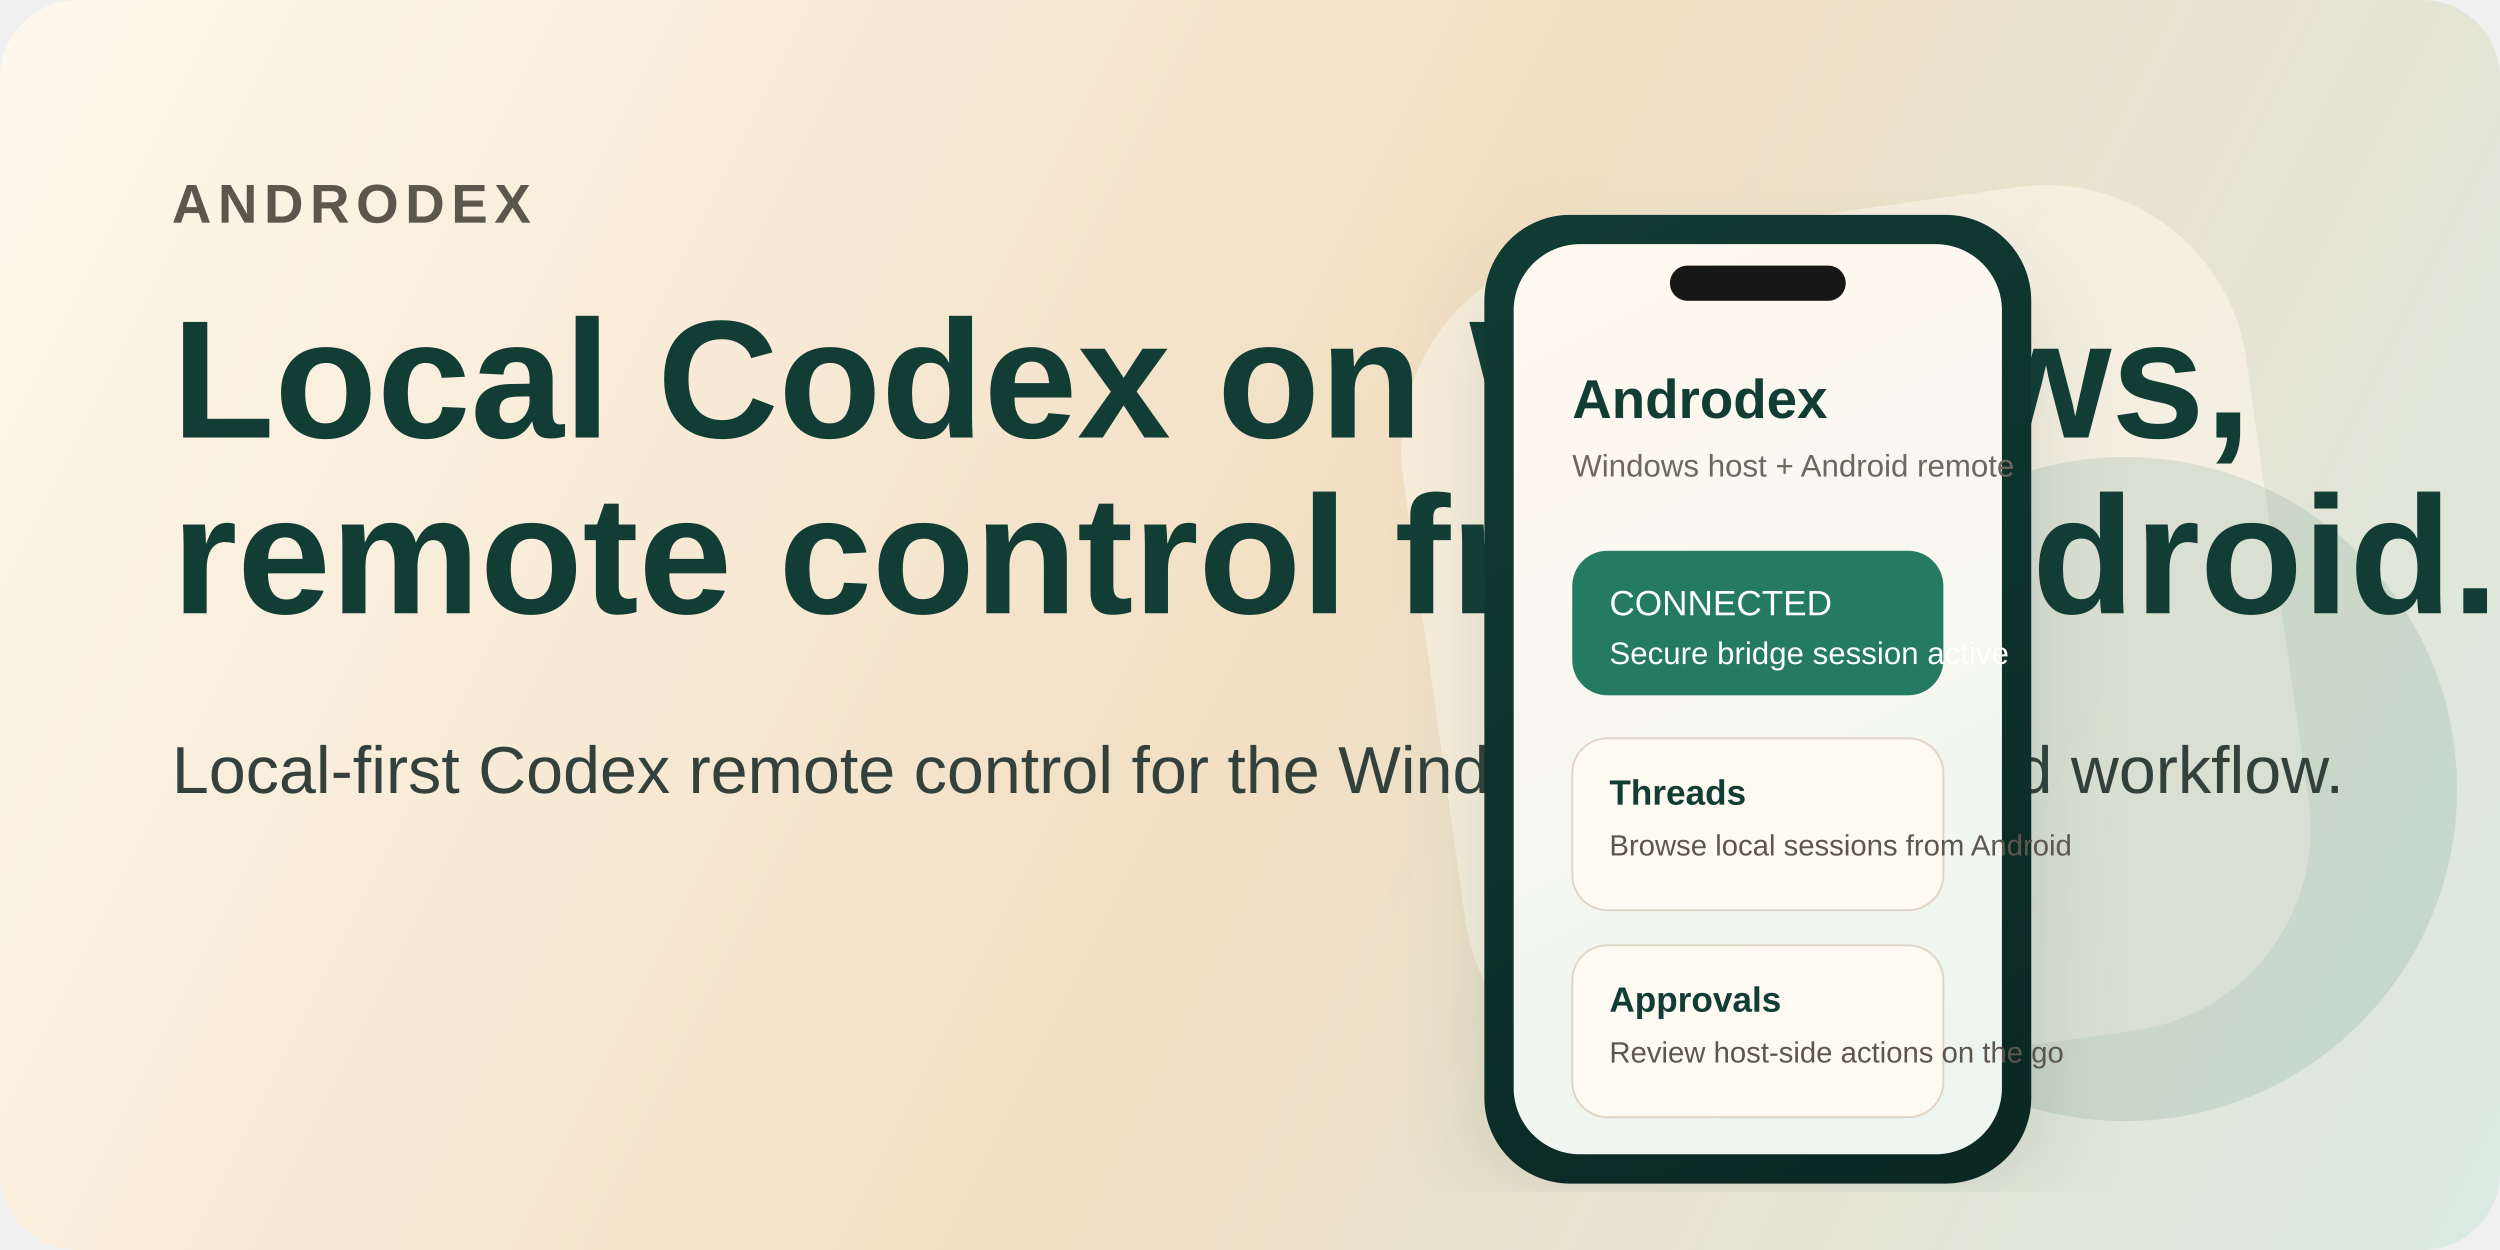
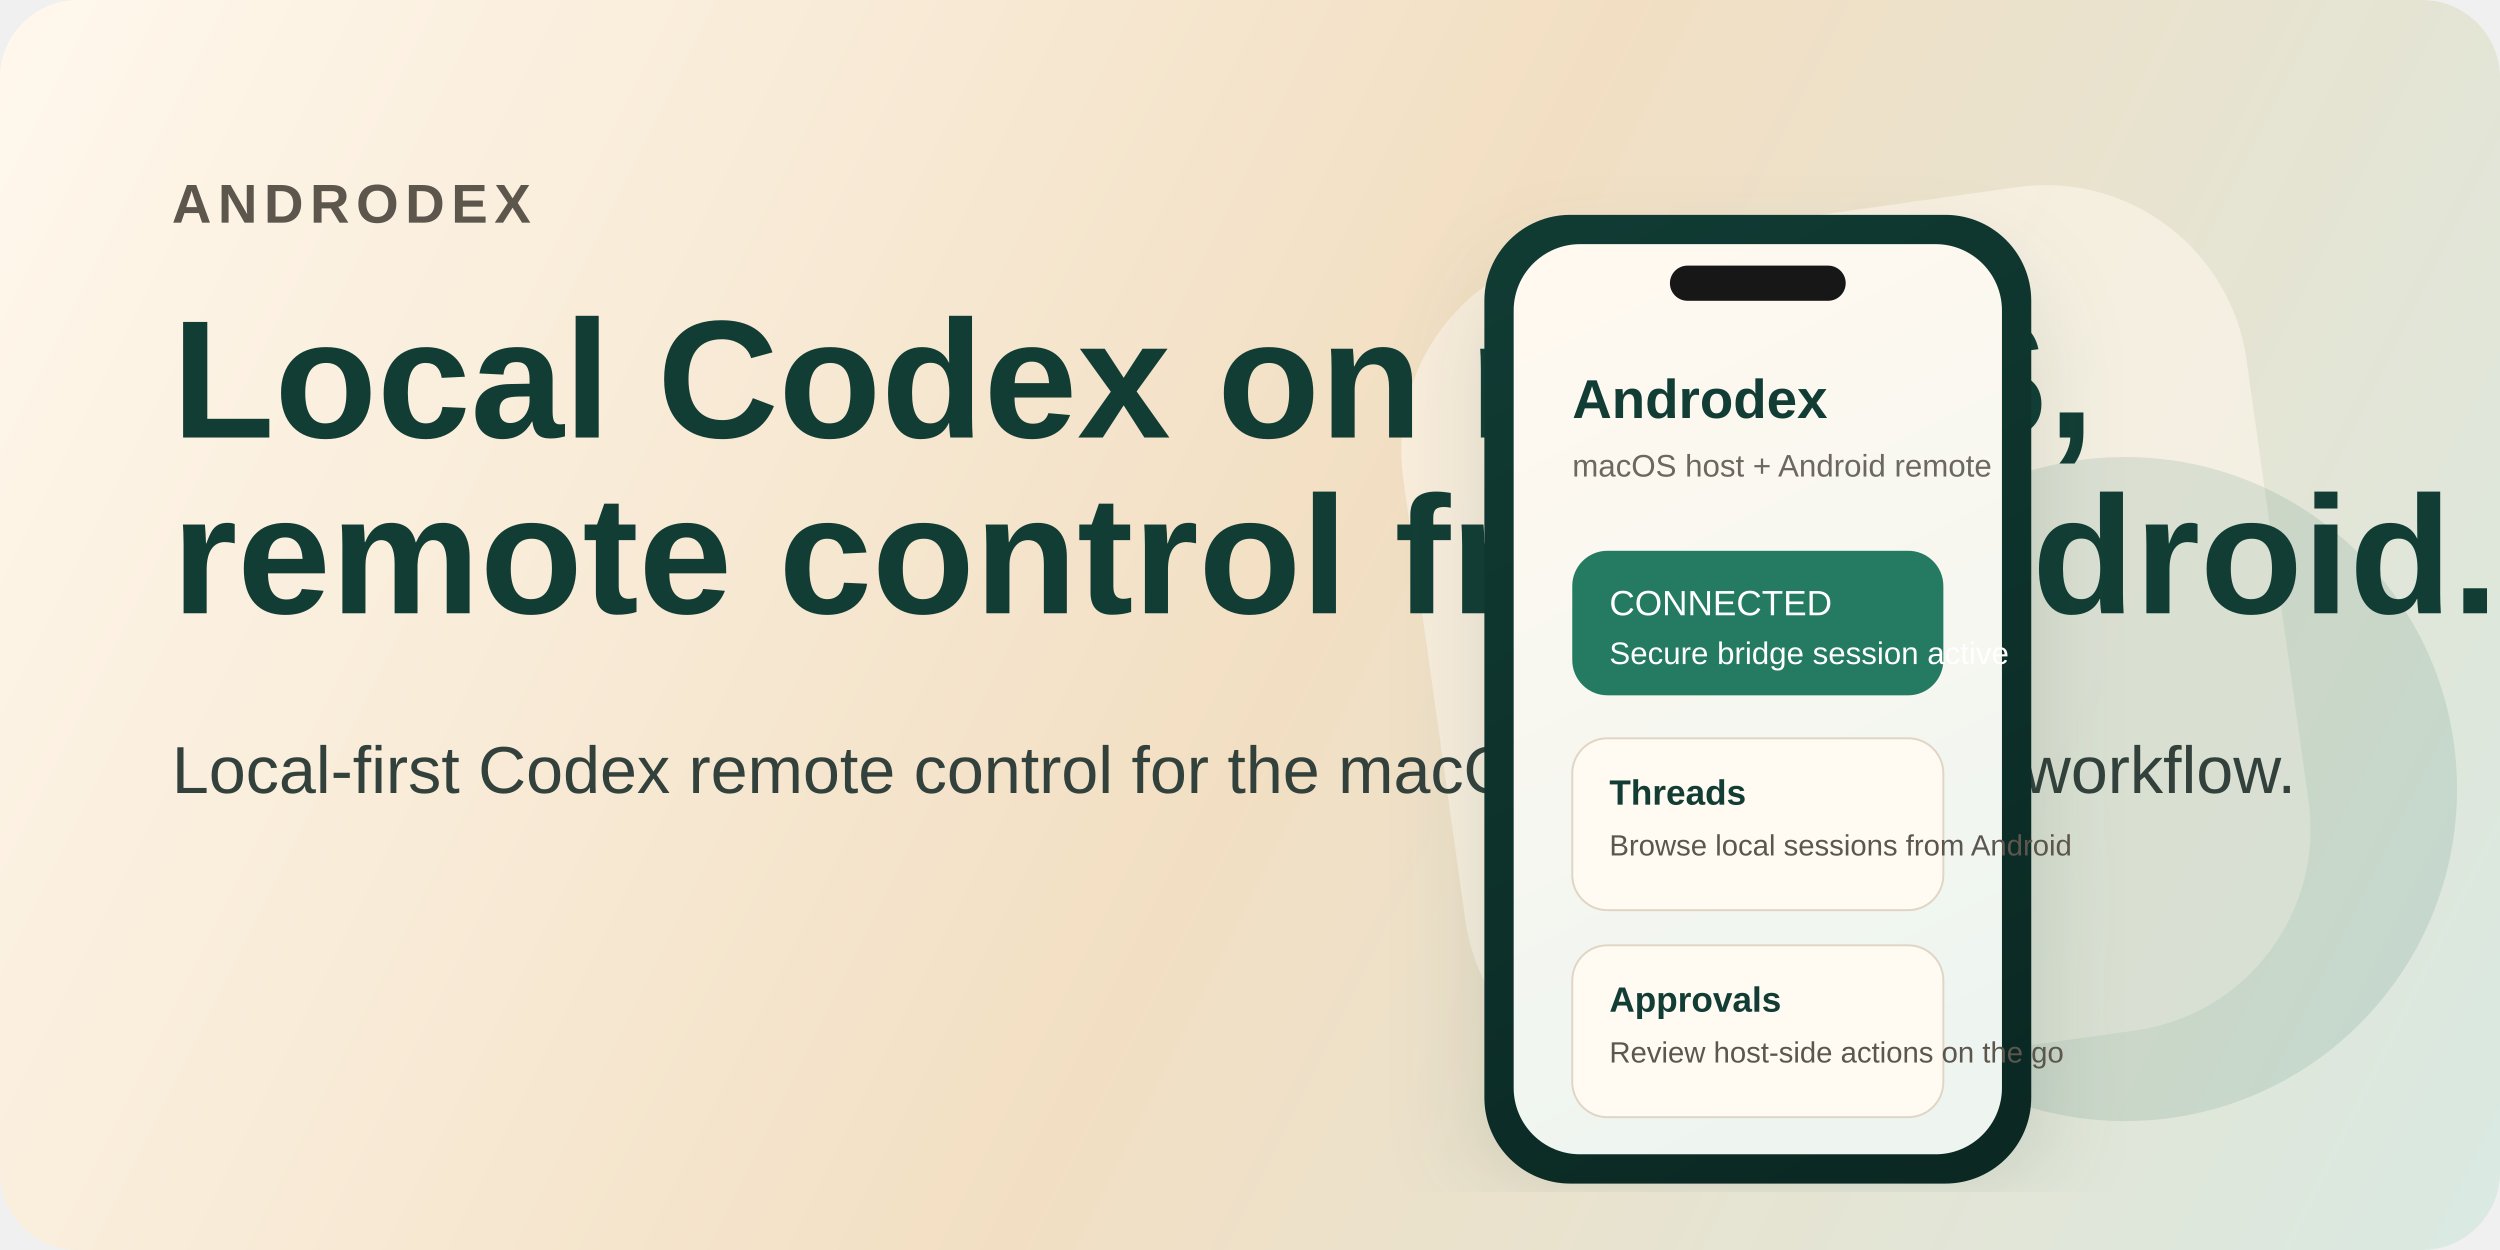
<svg xmlns="http://www.w3.org/2000/svg" width="1280" height="640" viewBox="0 0 1280 640" fill="none">
  <defs>
    <linearGradient id="bg" x1="0" y1="0" x2="1280" y2="640" gradientUnits="userSpaceOnUse">
      <stop stop-color="#FFF8ED" />
      <stop offset="0.52" stop-color="#F2DFC3" />
      <stop offset="1" stop-color="#D9E9E2" />
    </linearGradient>
    <linearGradient id="card" x1="767" y1="102" x2="1039" y2="574" gradientUnits="userSpaceOnUse">
      <stop stop-color="#103C34" />
      <stop offset="1" stop-color="#0B2823" />
    </linearGradient>
    <linearGradient id="screen" x1="801" y1="162" x2="988" y2="532" gradientUnits="userSpaceOnUse">
      <stop stop-color="#FFF9F0" />
      <stop offset="1" stop-color="#EEF5F0" />
    </linearGradient>
    <filter id="shadow" x="702" y="70" width="386" height="540" filterUnits="userSpaceOnUse" color-interpolation-filters="sRGB">
      <feFlood flood-opacity="0" result="BackgroundImageFix" />
      <feColorMatrix in="SourceAlpha" type="matrix" values="0 0 0 0 0 0 0 0 0 0 0 0 0 0 0 0 0 0 127 0" result="hardAlpha" />
      <feOffset dy="28" />
      <feGaussianBlur stdDeviation="24" />
      <feColorMatrix type="matrix" values="0 0 0 0 0.071 0 0 0 0 0.239 0 0 0 0 0.208 0 0 0 0.14 0" />
      <feBlend mode="normal" in2="BackgroundImageFix" result="effect1_dropShadow_1_1" />
      <feBlend mode="normal" in="SourceGraphic" in2="effect1_dropShadow_1_1" result="shape" />
    </filter>
  </defs>
  <rect width="1280" height="640" rx="40" fill="url(#bg)" />
  <rect x="704" y="142" width="436" height="436" rx="104" transform="rotate(-8 704 142)" fill="#FFF8ED" fill-opacity="0.56" />
  <circle cx="1088" cy="404" r="170" fill="#1F6B54" fill-opacity="0.12" />
  <text x="88" y="114" fill="#5C564D" font-family="Segoe UI, Arial, sans-serif" font-size="28" font-weight="700" letter-spacing="0.12em">ANDRODEX</text>
-   <text x="88" y="224" fill="#123D35" font-family="Segoe UI, Arial, sans-serif" font-size="86" font-weight="800">Local Codex on Windows,</text>
+   <text x="88" y="224" fill="#123D35" font-family="Segoe UI, Arial, sans-serif" font-size="86" font-weight="800">Local Codex on macOS,</text>
  <text x="88" y="314" fill="#123D35" font-family="Segoe UI, Arial, sans-serif" font-size="86" font-weight="800">remote control from Android.</text>
-   <text x="88" y="406" fill="#33413C" font-family="Segoe UI, Arial, sans-serif" font-size="34">Local-first Codex remote control for the Windows host + Android workflow.</text>
+   <text x="88" y="406" fill="#33413C" font-family="Segoe UI, Arial, sans-serif" font-size="34">Local-first Codex remote control for the macOS host + Android workflow.</text>
  <g filter="url(#shadow)">
    <rect x="760" y="110" width="280" height="496" rx="44" fill="url(#card)" />
    <rect x="775" y="125" width="250" height="466" rx="34" fill="url(#screen)" />
    <rect x="855" y="136" width="90" height="18" rx="9" fill="#171717" />
    <text x="805" y="214" fill="#123D35" font-family="Segoe UI, Arial, sans-serif" font-size="28" font-weight="700">Androdex</text>
-     <text x="805" y="244" fill="#6C675F" font-family="Segoe UI, Arial, sans-serif" font-size="16">Windows host + Android remote</text>
+     <text x="805" y="244" fill="#6C675F" font-family="Segoe UI, Arial, sans-serif" font-size="16">macOS host + Android remote</text>
    <rect x="805" y="282" width="190" height="74" rx="18" fill="#247B61" />
    <text x="824" y="315" fill="white" font-family="Segoe UI, Arial, sans-serif" font-size="18">CONNECTED</text>
    <text x="824" y="340" fill="white" font-family="Segoe UI, Arial, sans-serif" font-size="16">Secure bridge session active</text>
    <rect x="805" y="378" width="190" height="88" rx="18" fill="#FFFAF2" stroke="#E0D5C5" />
    <text x="824" y="412" fill="#123D35" font-family="Segoe UI, Arial, sans-serif" font-size="18" font-weight="700">Threads</text>
    <text x="824" y="438" fill="#5C564D" font-family="Segoe UI, Arial, sans-serif" font-size="15">Browse local sessions from Android</text>
    <rect x="805" y="484" width="190" height="88" rx="18" fill="#FFFAF2" stroke="#E0D5C5" />
    <text x="824" y="518" fill="#123D35" font-family="Segoe UI, Arial, sans-serif" font-size="18" font-weight="700">Approvals</text>
    <text x="824" y="544" fill="#5C564D" font-family="Segoe UI, Arial, sans-serif" font-size="15">Review host-side actions on the go</text>
  </g>
</svg>
